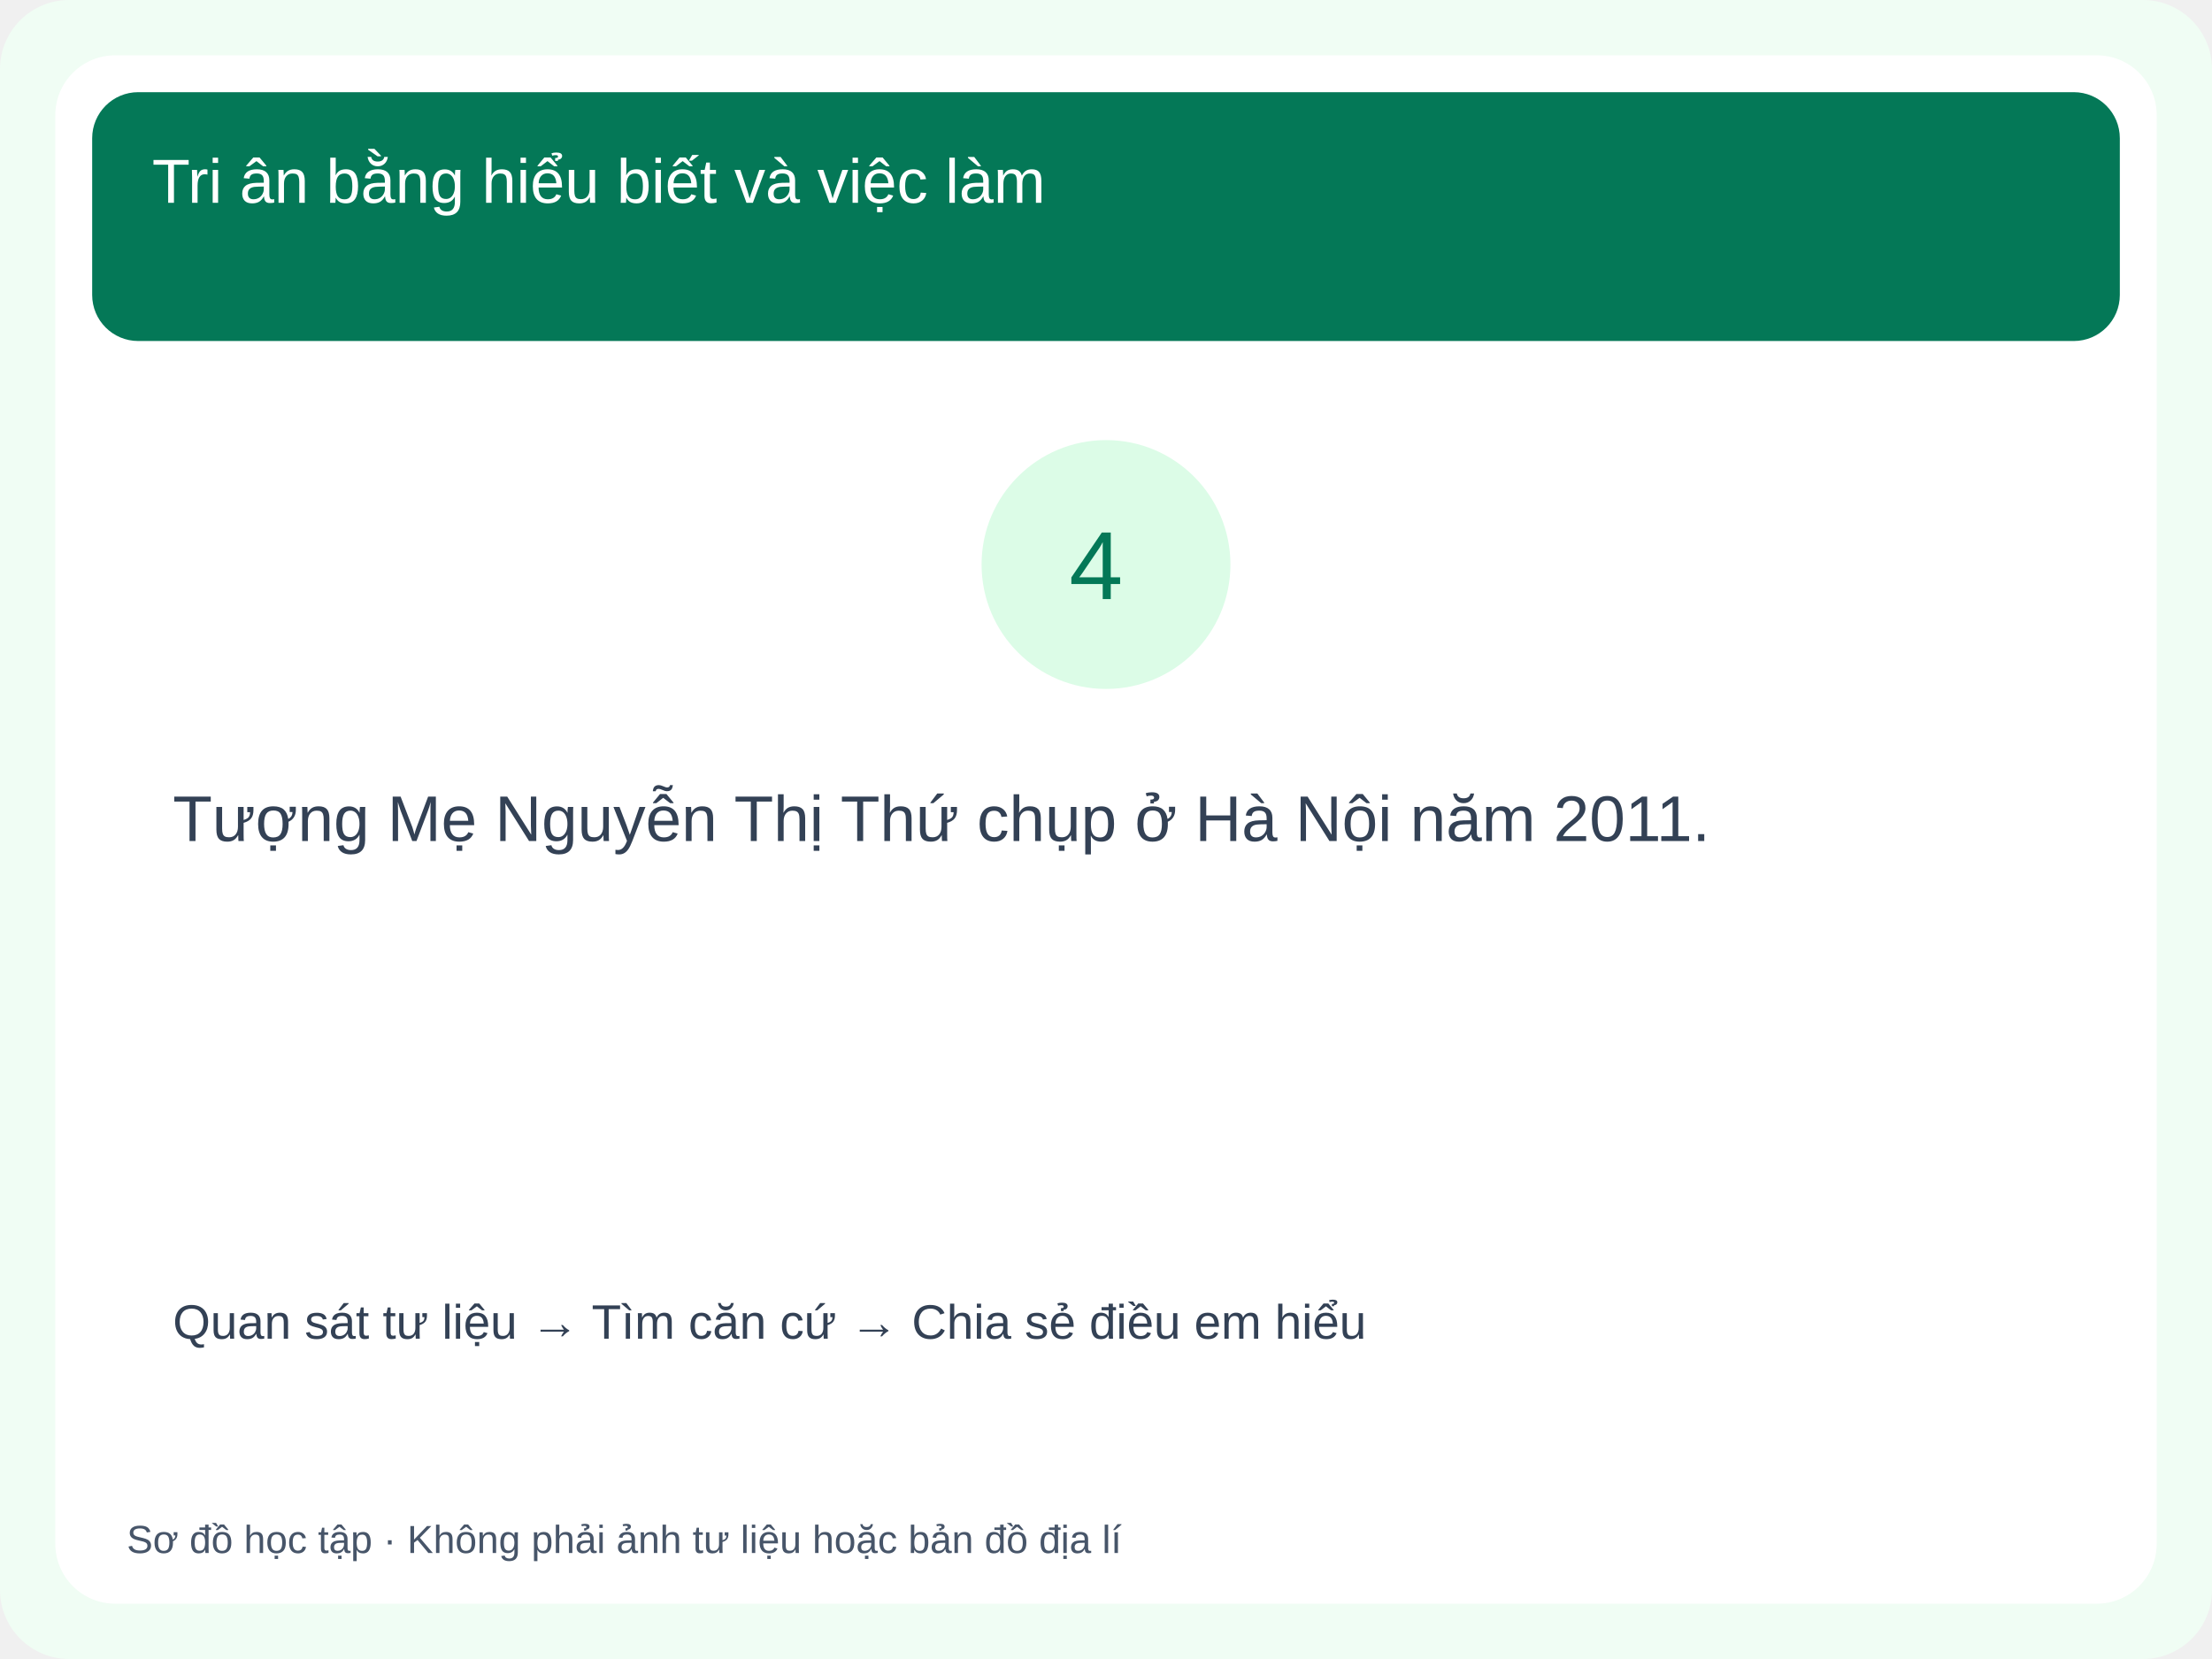
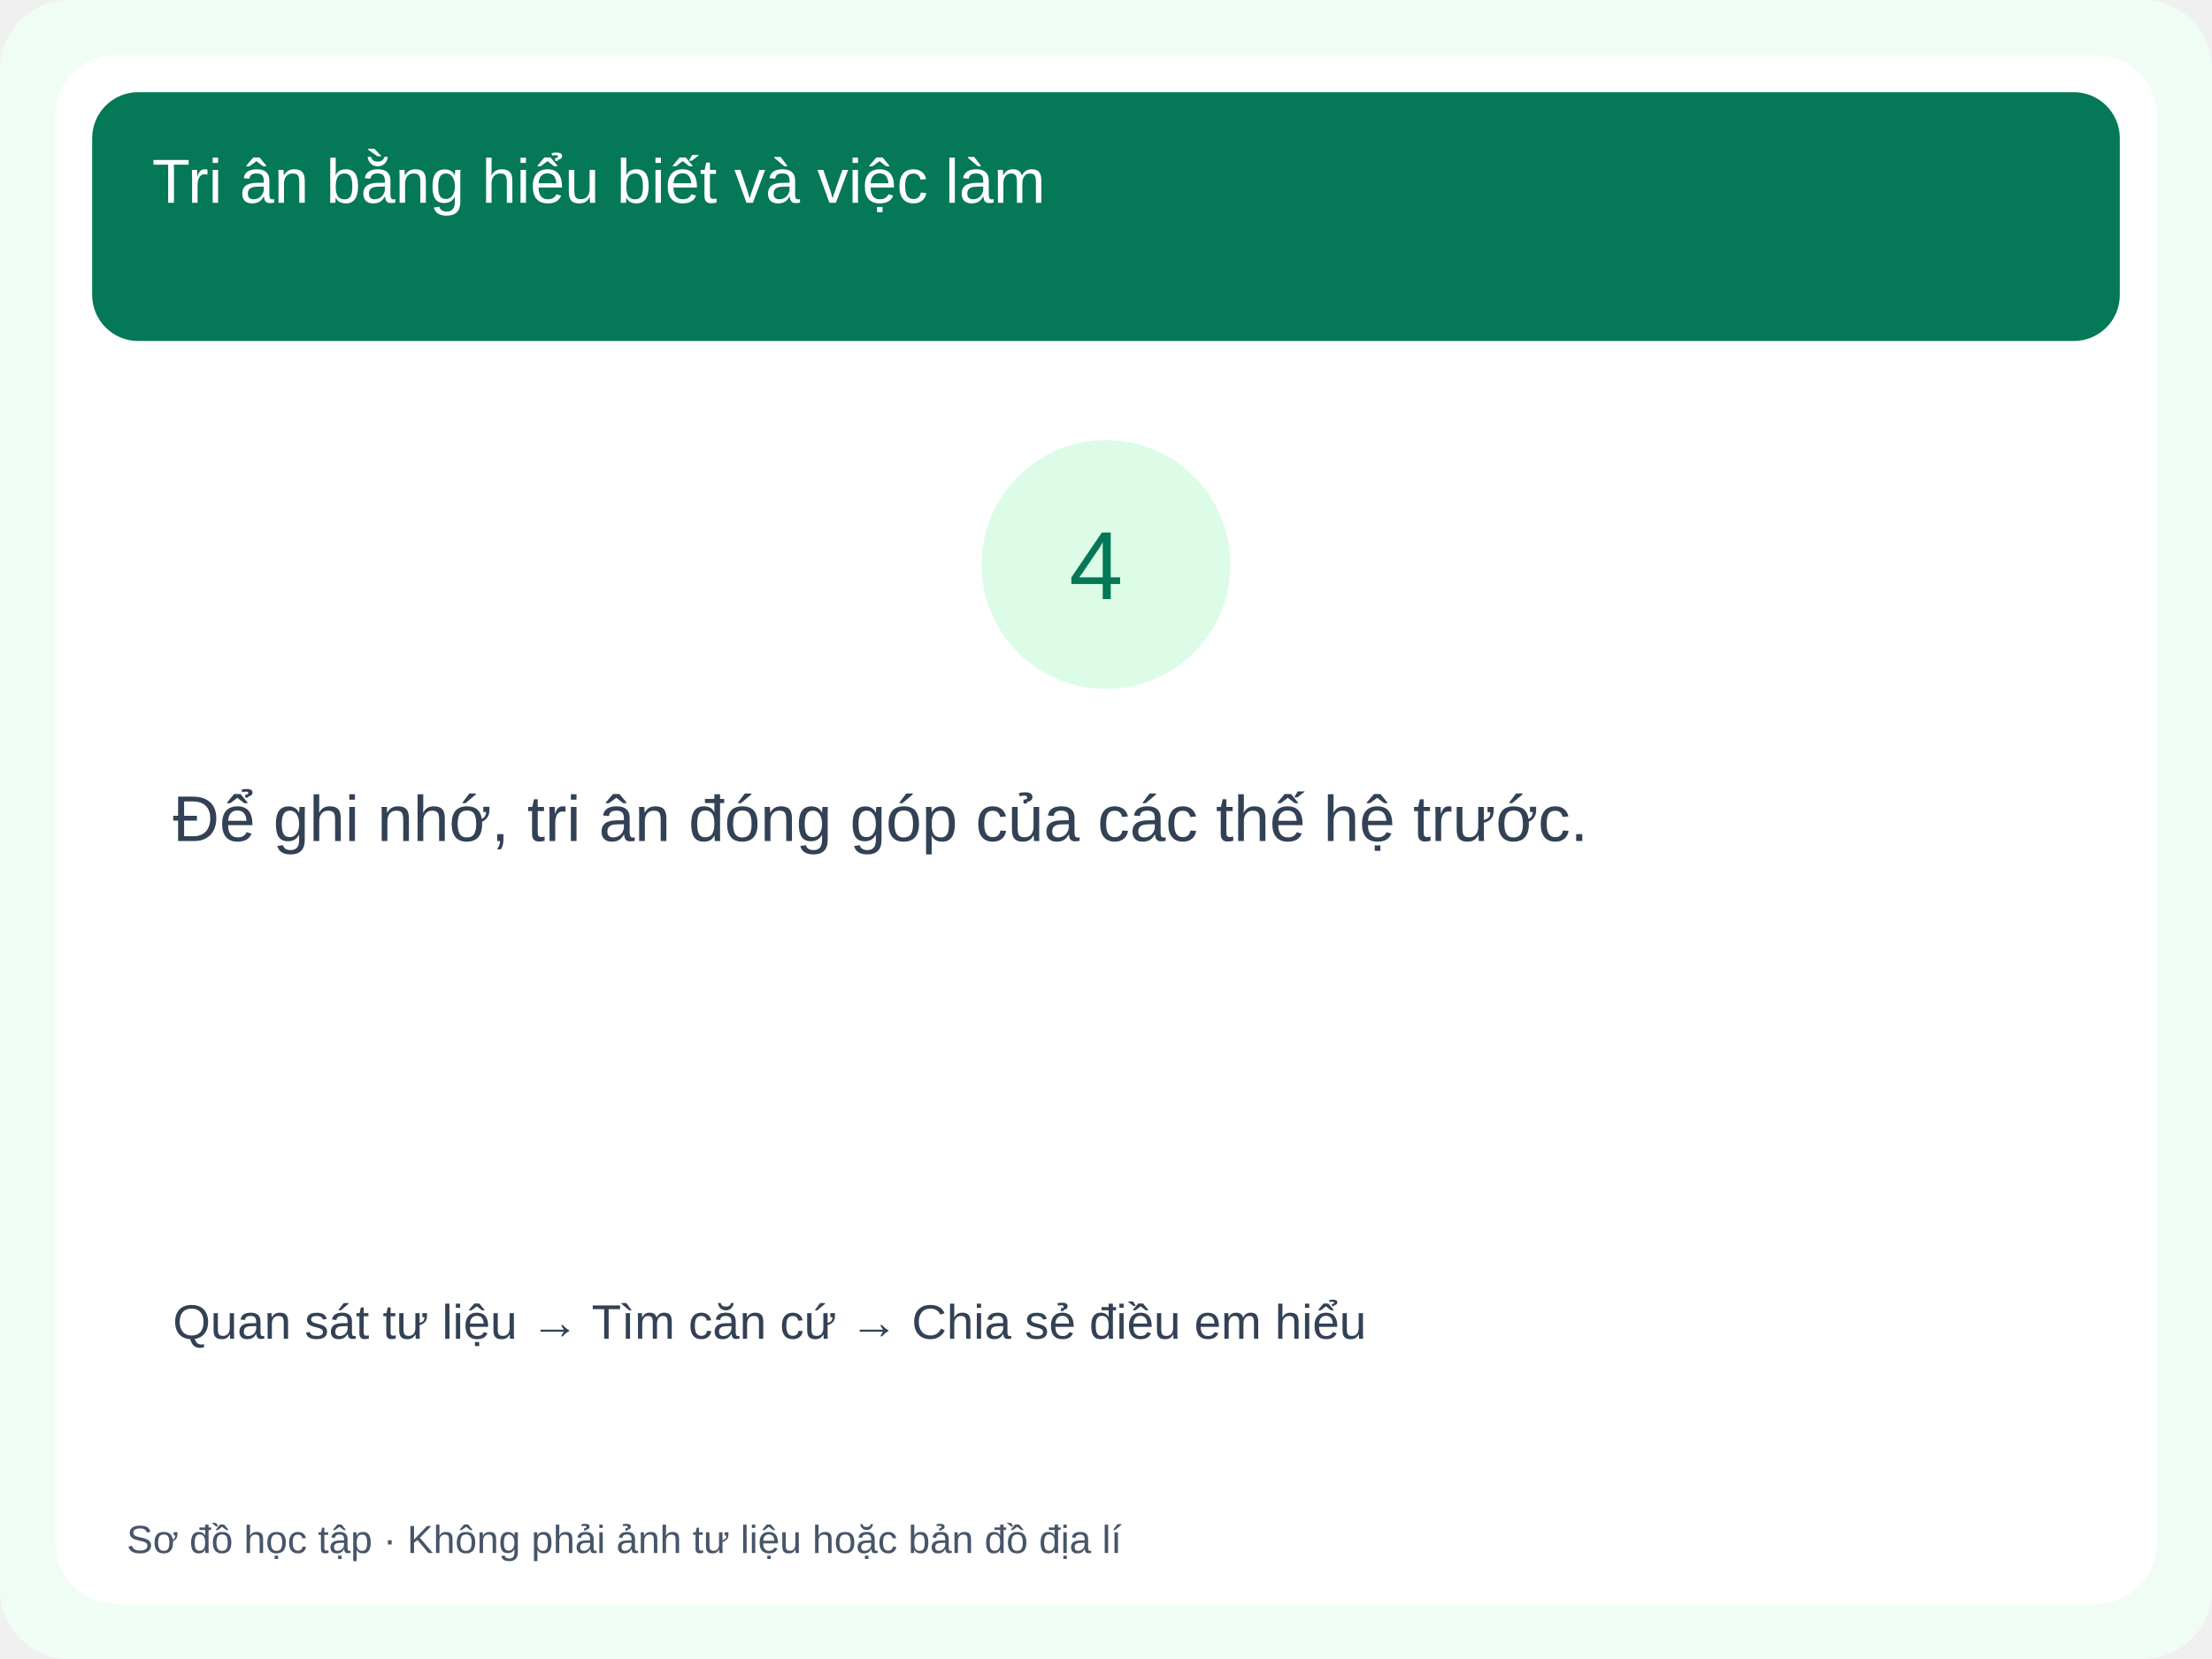
<svg xmlns="http://www.w3.org/2000/svg" viewBox="0 0 960 720">
  <rect width="960" height="720" rx="30" fill="#f0fdf4" />
  <g font-family="Arial,sans-serif">
    <rect x="24" y="24" width="912" height="672" rx="26" fill="white" />
    <rect x="40" y="40" width="880" height="108" rx="20" fill="#047857" />
    <text x="66" y="88" font-size="27" fill="white">Tri ân bằng hiểu biết và việc làm</text>
    <circle cx="480" cy="245" r="54" fill="#dcfce7" />
    <text x="464" y="260" font-size="42" fill="#047857">4</text>
-     <text x="75" y="365" font-size="28" fill="#334155">Tượng Mẹ Nguyễn Thị Thứ chụp ở Hà Nội năm 2011.</text>
+     <text x="75" y="365" font-size="28" fill="#334155">Để ghi nhớ, tri ân đóng góp của các thế hệ trước.</text>
    <text x="75" y="581" font-size="21" fill="#334155">Quan sát tư liệu → Tìm căn cứ → Chia sẻ điều em hiểu</text>
    <text x="55" y="674" font-size="17" fill="#475569">Sơ đồ học tập · Không phải ảnh tư liệu hoặc bản đồ địa lí</text>
  </g>
</svg>
